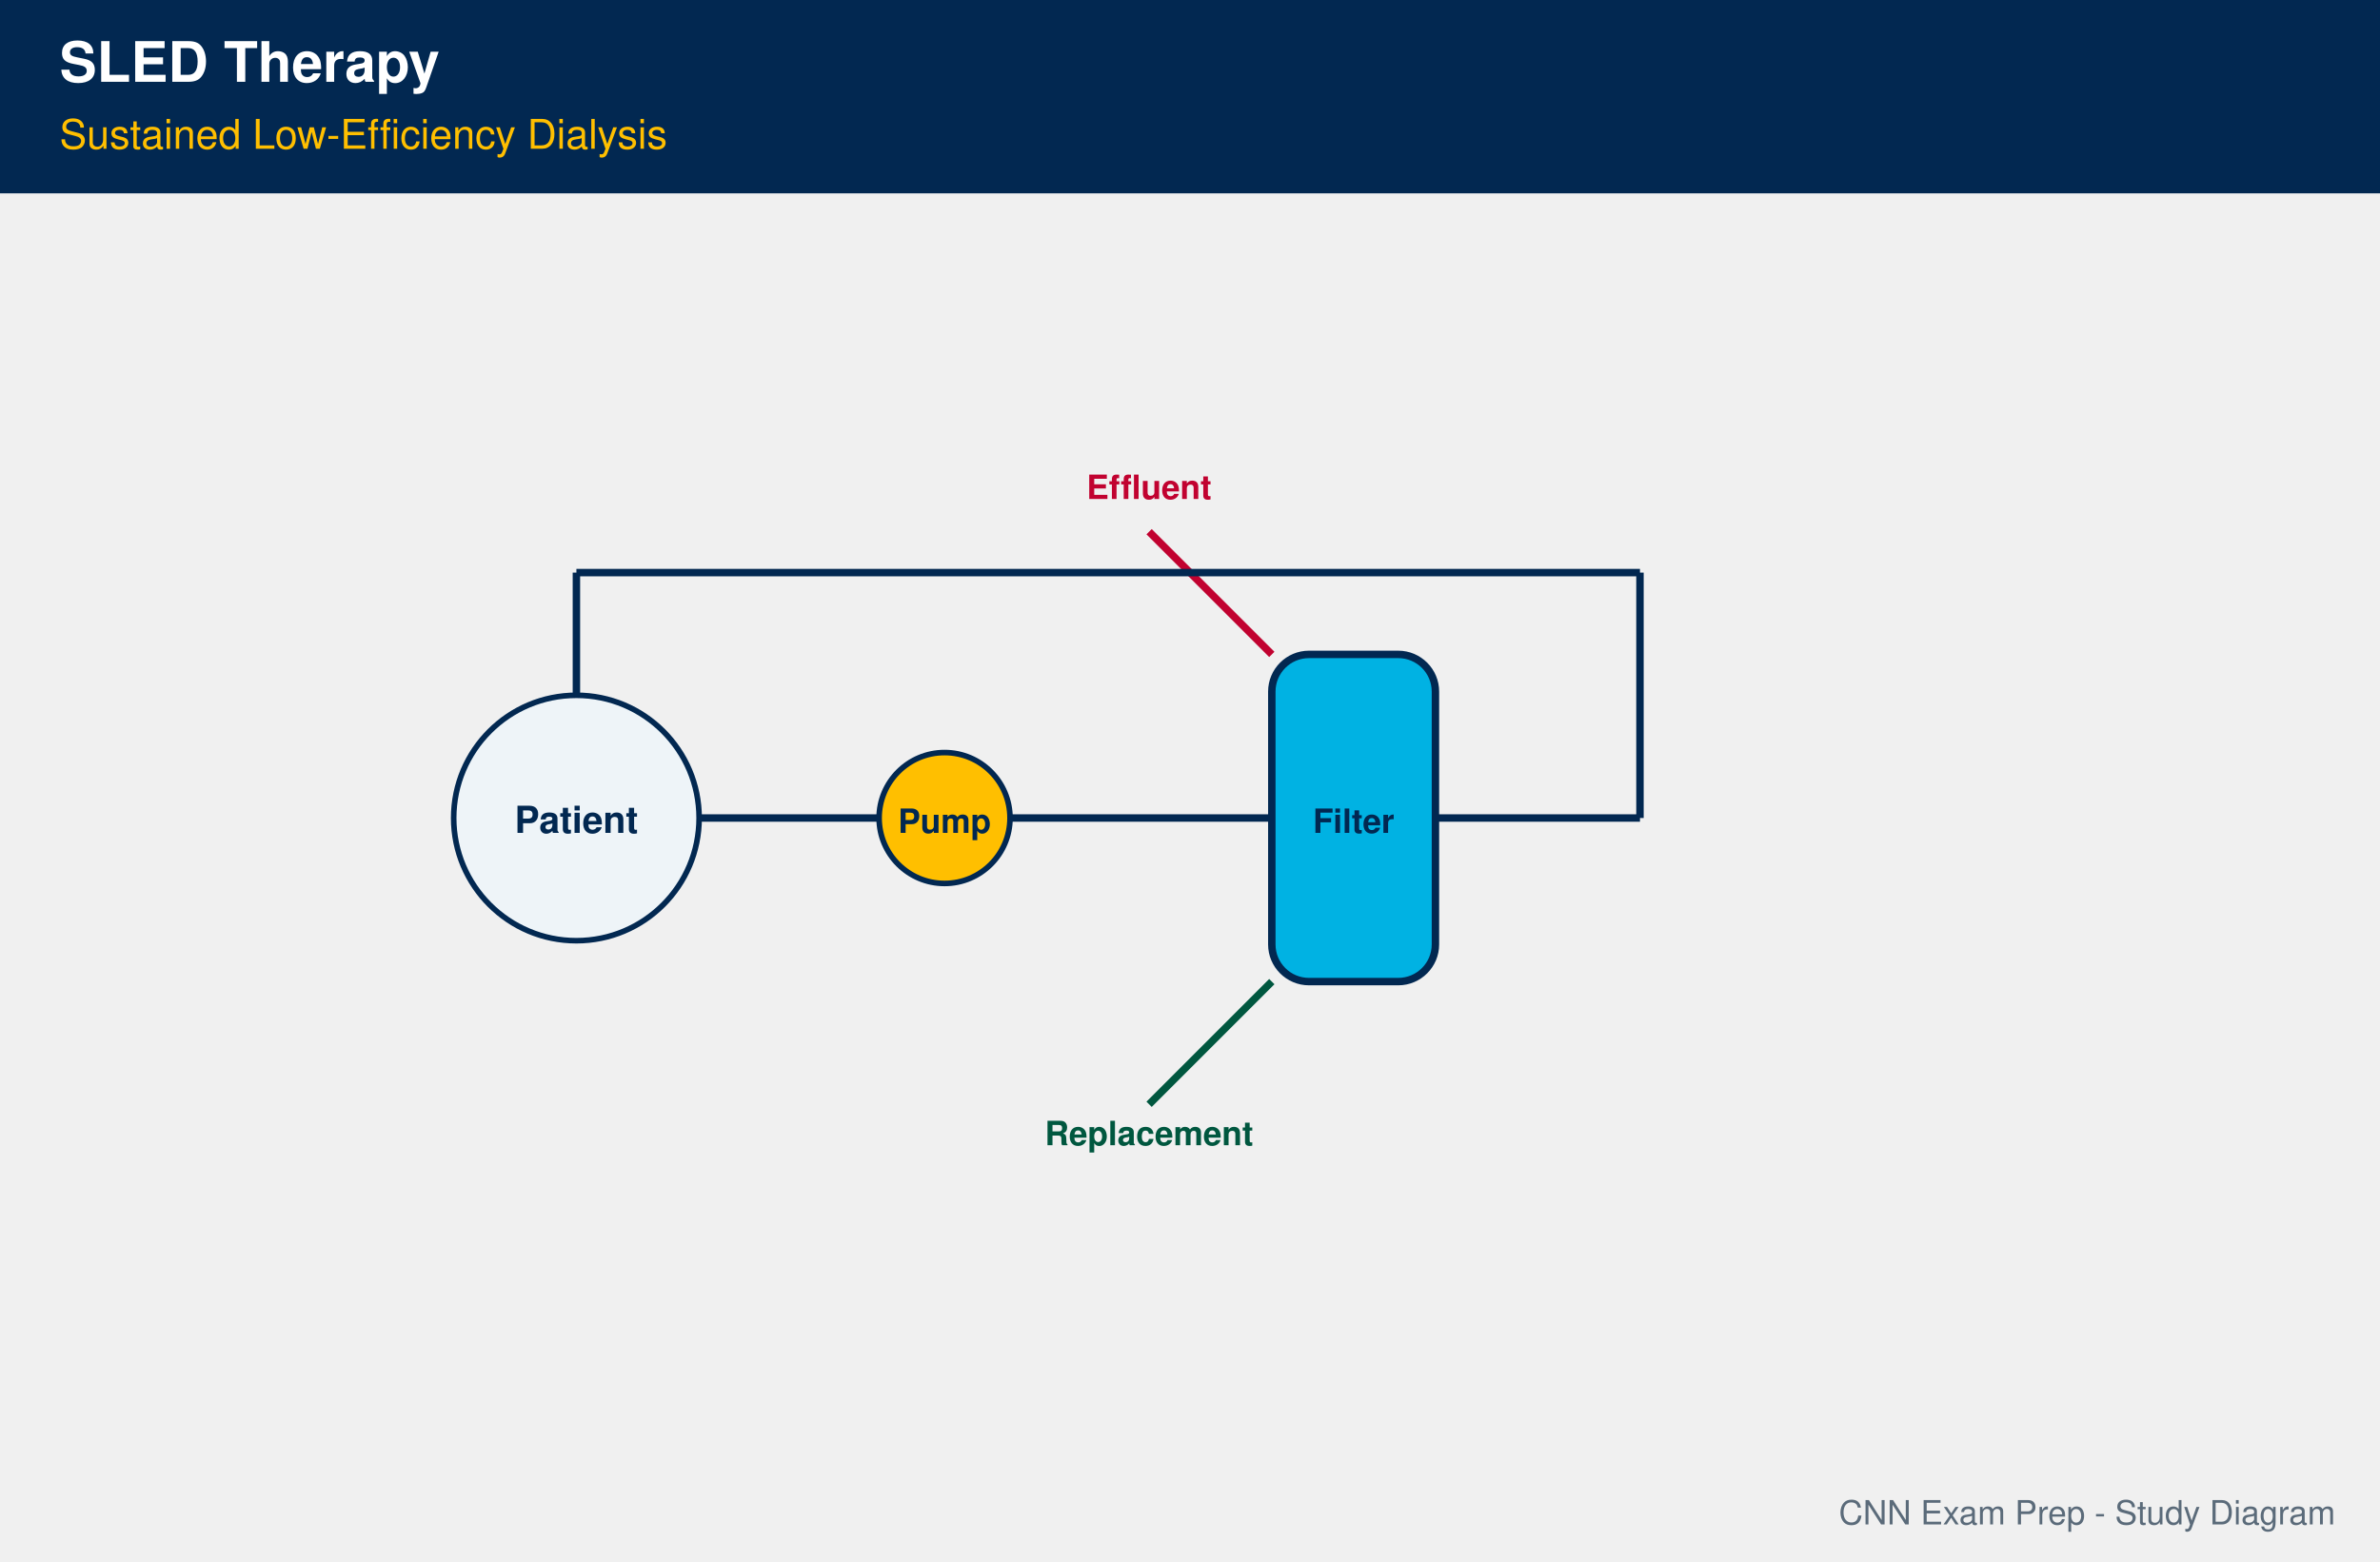
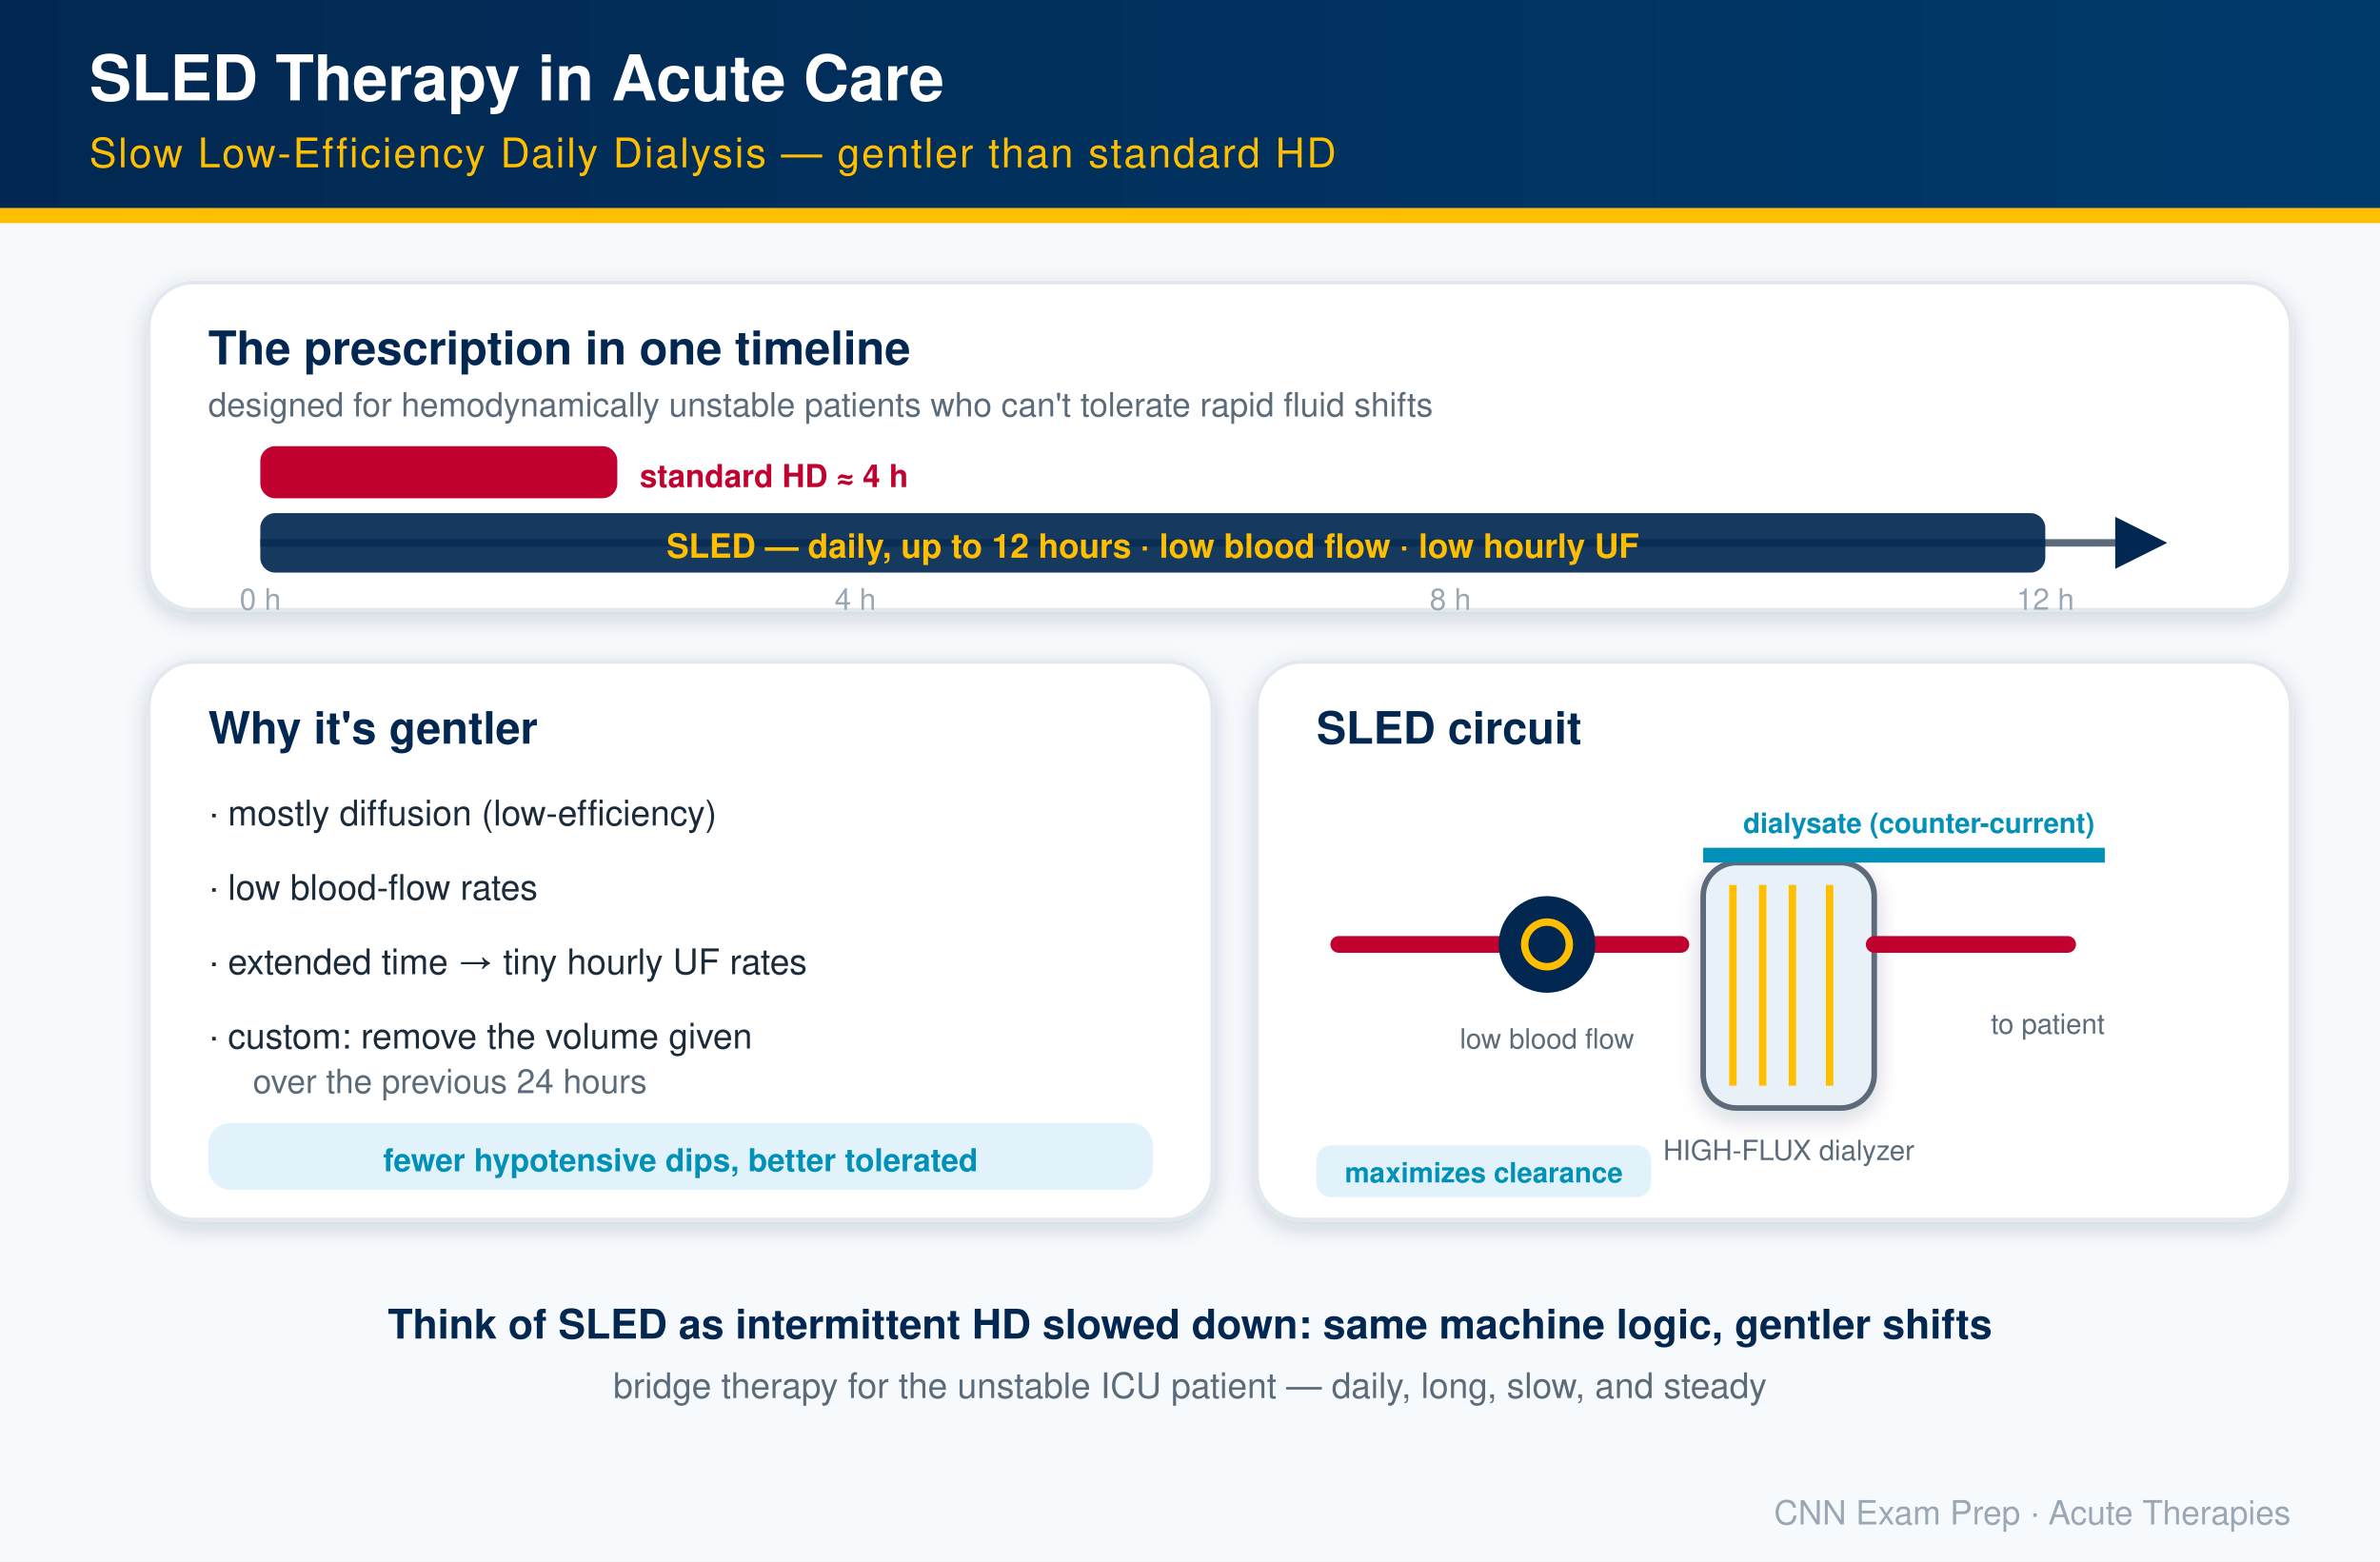
- <svg xmlns="http://www.w3.org/2000/svg" viewBox="0 0 640 420" width="640" height="420" font-family="Helvetica,Arial,sans-serif">
-   <rect x="0" y="0" width="640" height="52" fill="#022851" />
-   <text x="16" y="22" fill="#fff" font-size="15" font-weight="bold">SLED Therapy</text>
-   <text x="16" y="40" fill="#ffbf00" font-size="11">Sustained Low-Efficiency Dialysis</text>
-   <circle cx="155.0" cy="220" r="33.0" fill="#eef4f8" stroke="#022851" stroke-width="1.5" />
-   <text x="155.0" y="224" fill="#022851" font-size="10" text-anchor="middle" font-weight="bold">Patient</text>
-   <circle cx="254.0" cy="220" r="17.6" fill="#ffbf00" stroke="#022851" stroke-width="1.5" />
-   <text x="254.0" y="224" fill="#022851" font-size="9" text-anchor="middle" font-weight="bold">Pump</text>
-   <rect x="342.0" y="176.0" width="44.0" height="88.0" fill="#00b2e3" stroke="#022851" stroke-width="2" rx="10" />
-   <text x="364.0" y="224" fill="#022851" font-size="9" text-anchor="middle" font-weight="bold">Filter</text>
-   <line x1="342.0" y1="176.0" x2="309.0" y2="143.0" stroke="#c10230" stroke-width="2" />
-   <text x="309.0" y="134.2" fill="#c10230" font-size="9" text-anchor="middle" font-weight="bold">Effluent</text>
-   <line x1="309.0" y1="297.0" x2="342.0" y2="264.0" stroke="#00573f" stroke-width="2" />
-   <text x="309.0" y="308.0" fill="#00573f" font-size="9" text-anchor="middle" font-weight="bold">Replacement</text>
-   <line x1="188.0" y1="220" x2="236.4" y2="220" stroke="#022851" stroke-width="2" />
-   <line x1="271.6" y1="220" x2="342.0" y2="220" stroke="#022851" stroke-width="2" />
-   <line x1="386.0" y1="220" x2="441.0" y2="220" stroke="#022851" stroke-width="2" />
-   <line x1="441.0" y1="220" x2="441.0" y2="154.0" stroke="#022851" stroke-width="2" />
-   <line x1="441.0" y1="154.0" x2="155.0" y2="154.0" stroke="#022851" stroke-width="2" />
-   <line x1="155.0" y1="154.0" x2="155.0" y2="187.0" stroke="#022851" stroke-width="2" />
-   <text x="628" y="410" fill="#5b6b7a" font-size="9" text-anchor="end">CNN Exam Prep - Study Diagram</text>
+ <svg xmlns="http://www.w3.org/2000/svg" viewBox="0 0 640 420" font-family="Helvetica,Arial,sans-serif">
+   <defs>
+     <linearGradient id="ac3Head" x1="0" y1="0" x2="1" y2="0">
+       <stop offset="0" stop-color="#022851" />
+       <stop offset="1" stop-color="#003a6b" />
+     </linearGradient>
+     <marker id="ac3Arr" viewBox="0 0 10 10" refX="8" refY="5" markerWidth="7" markerHeight="7" orient="auto-start-reverse">
+       <path d="M0,0 L10,5 L0,10 z" fill="#022851" />
+     </marker>
+     <marker id="ac3ArrRed" viewBox="0 0 10 10" refX="8" refY="5" markerWidth="7" markerHeight="7" orient="auto-start-reverse">
+       <path d="M0,0 L10,5 L0,10 z" fill="#c10230" />
+     </marker>
+     <marker id="ac3ArrCyan" viewBox="0 0 10 10" refX="8" refY="5" markerWidth="7" markerHeight="7" orient="auto-start-reverse">
+       <path d="M0,0 L10,5 L0,10 z" fill="#0090b8" />
+     </marker>
+     <filter id="ac3Sh" x="-20%" y="-20%" width="140%" height="140%">
+       <feDropShadow dx="0" dy="2" stdDeviation="3" flood-color="#022851" flood-opacity="0.18" />
+     </filter>
+   </defs>
+   <rect width="640" height="420" fill="#f7fafc" />
+   <rect width="640" height="56" fill="url(#ac3Head)" />
+   <rect y="56" width="640" height="4" fill="#ffbf00" />
+   <text x="24" y="27" fill="#ffffff" font-size="17" font-weight="bold">SLED Therapy in Acute Care</text>
+   <text x="24" y="45" fill="#ffbf00" letter-spacing="0.5" font-size="11">Slow Low-Efficiency Daily Dialysis — gentler than standard HD</text>
+   <rect x="40" y="76" width="576" height="88" rx="12" fill="#ffffff" stroke="#e3e8ee" filter="url(#ac3Sh)" />
+   <text x="56" y="98" fill="#022851" font-size="12.5" font-weight="bold">The prescription in one timeline</text>
+   <line x1="70" y1="146" x2="580" y2="146" stroke="#5b6b7a" stroke-width="2" marker-end="url(#ac3Arr)" />
+   <rect x="70" y="120" width="96" height="14" rx="4" fill="#c10230" />
+   <text x="172" y="131" fill="#c10230" font-size="8.5" font-weight="bold">standard HD ≈ 4 h</text>
+   <rect x="70" y="138" width="480" height="16" rx="4" fill="#022851" opacity="0.92" />
+   <text x="310" y="150" fill="#ffbf00" font-size="9" text-anchor="middle" font-weight="bold">SLED — daily, up to 12 hours · low blood flow · low hourly UF</text>
+   <g font-size="8" fill="#9aa7b4" text-anchor="middle">
+     <text x="70" y="164">0 h</text>
+     <text x="230" y="164">4 h</text>
+     <text x="390" y="164">8 h</text>
+     <text x="550" y="164">12 h</text>
+   </g>
+   <text x="56" y="112" fill="#5b6b7a" font-size="9">designed for hemodynamically unstable patients who can't tolerate rapid fluid shifts</text>
+   <rect x="40" y="178" width="286" height="150" rx="12" fill="#ffffff" stroke="#e3e8ee" filter="url(#ac3Sh)" />
+   <text x="56" y="200" fill="#022851" font-size="12" font-weight="bold">Why it's gentler</text>
+   <g font-size="9.5" fill="#1c2b39">
+     <text x="56" y="222">· mostly diffusion (low-efficiency)</text>
+     <text x="56" y="242">· low blood-flow rates</text>
+     <text x="56" y="262">· extended time → tiny hourly UF rates</text>
+     <text x="56" y="282">· custom: remove the volume given</text>
+     <text x="68" y="294" fill="#5b6b7a" font-size="9">over the previous 24 hours</text>
+   </g>
+   <rect x="56" y="302" width="254" height="18" rx="6" fill="#e2f2fb" />
+   <text x="183" y="315" fill="#0090b8" font-size="8.5" text-anchor="middle" font-weight="bold">fewer hypotensive dips, better tolerated</text>
+   <rect x="338" y="178" width="278" height="150" rx="12" fill="#ffffff" stroke="#e3e8ee" filter="url(#ac3Sh)" />
+   <text x="354" y="200" fill="#022851" font-size="12" font-weight="bold">SLED circuit</text>
+   <path d="M360 254 H416 V254 H452" fill="none" stroke="#c10230" stroke-width="4.5" stroke-linecap="round" />
+   <g filter="url(#ac3Sh)">
+     <rect x="458" y="232" width="46" height="66" rx="9" fill="#e9f1f8" stroke="#5b6b7a" stroke-width="1.5" />
+   </g>
+   <g stroke="#ffbf00" stroke-width="2">
+     <line x1="466" y1="238" x2="466" y2="292" />
+     <line x1="474" y1="238" x2="474" y2="292" />
+     <line x1="482" y1="238" x2="482" y2="292" />
+     <line x1="492" y1="238" x2="492" y2="292" />
+   </g>
+   <path d="M504 254 H556" fill="none" stroke="#c10230" stroke-width="4.5" stroke-linecap="round" />
+   <path d="M566 230 H458" fill="none" stroke="#0090b8" stroke-width="4" />
+   <text x="516" y="224" fill="#0090b8" font-size="7.5" text-anchor="middle" font-weight="bold">dialysate (counter-current)</text>
+   <circle cx="416" cy="254" r="13" fill="#022851" />
+   <circle cx="416" cy="254" r="6" fill="none" stroke="#ffbf00" stroke-width="2" />
+   <text x="416" y="282" fill="#5b6b7a" font-size="7.5" text-anchor="middle">low blood flow</text>
+   <text x="481" y="312" fill="#5b6b7a" font-size="7.5" text-anchor="middle">HIGH-FLUX dialyzer</text>
+   <text x="566" y="278" fill="#5b6b7a" font-size="7.5" text-anchor="end">to patient</text>
+   <rect x="354" y="308" width="90" height="14" rx="4" fill="#e2f2fb" />
+   <text x="399" y="318" fill="#0090b8" font-size="7.5" text-anchor="middle" font-weight="bold">maximizes clearance</text>
+   <text x="320" y="360" fill="#022851" font-size="11" text-anchor="middle" font-weight="bold">Think of SLED as intermittent HD slowed down: same machine logic, gentler shifts</text>
+   <text x="320" y="376" fill="#5b6b7a" font-size="9.5" text-anchor="middle">bridge therapy for the unstable ICU patient — daily, long, slow, and steady</text>
+   <text x="616" y="410" fill="#9aa7b4" font-size="9" text-anchor="end">CNN Exam Prep · Acute Therapies</text>
</svg>
